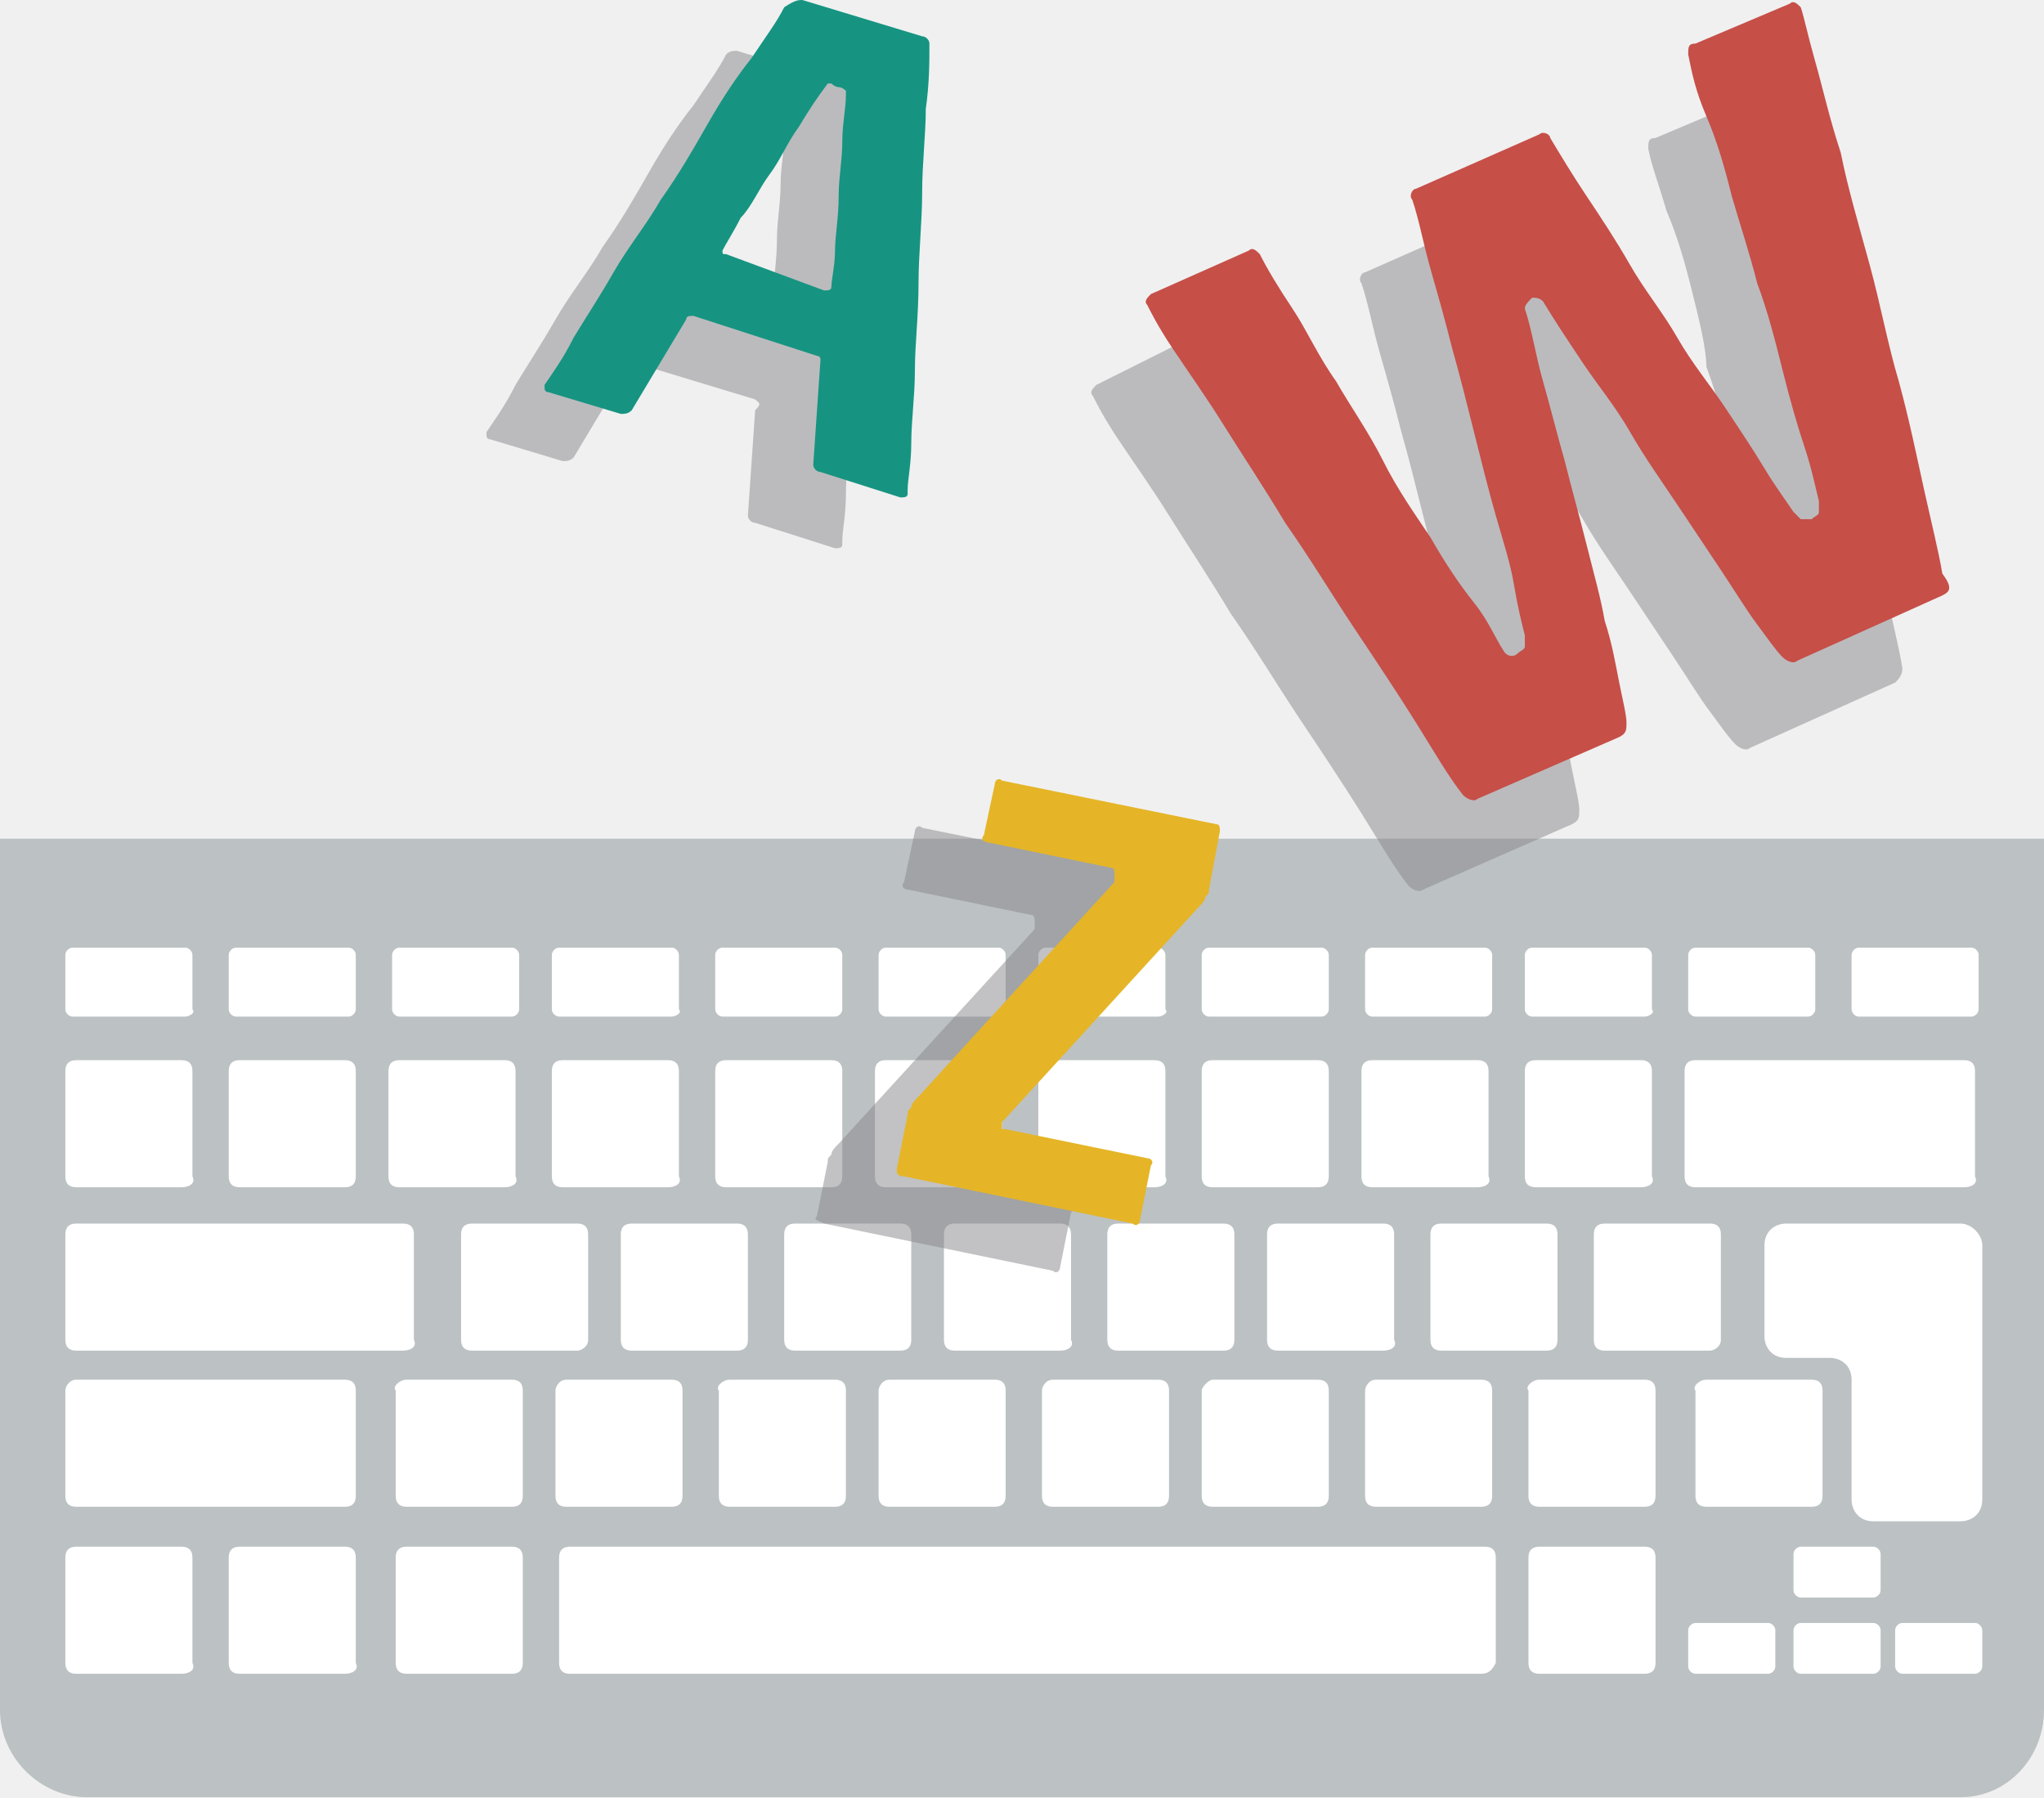
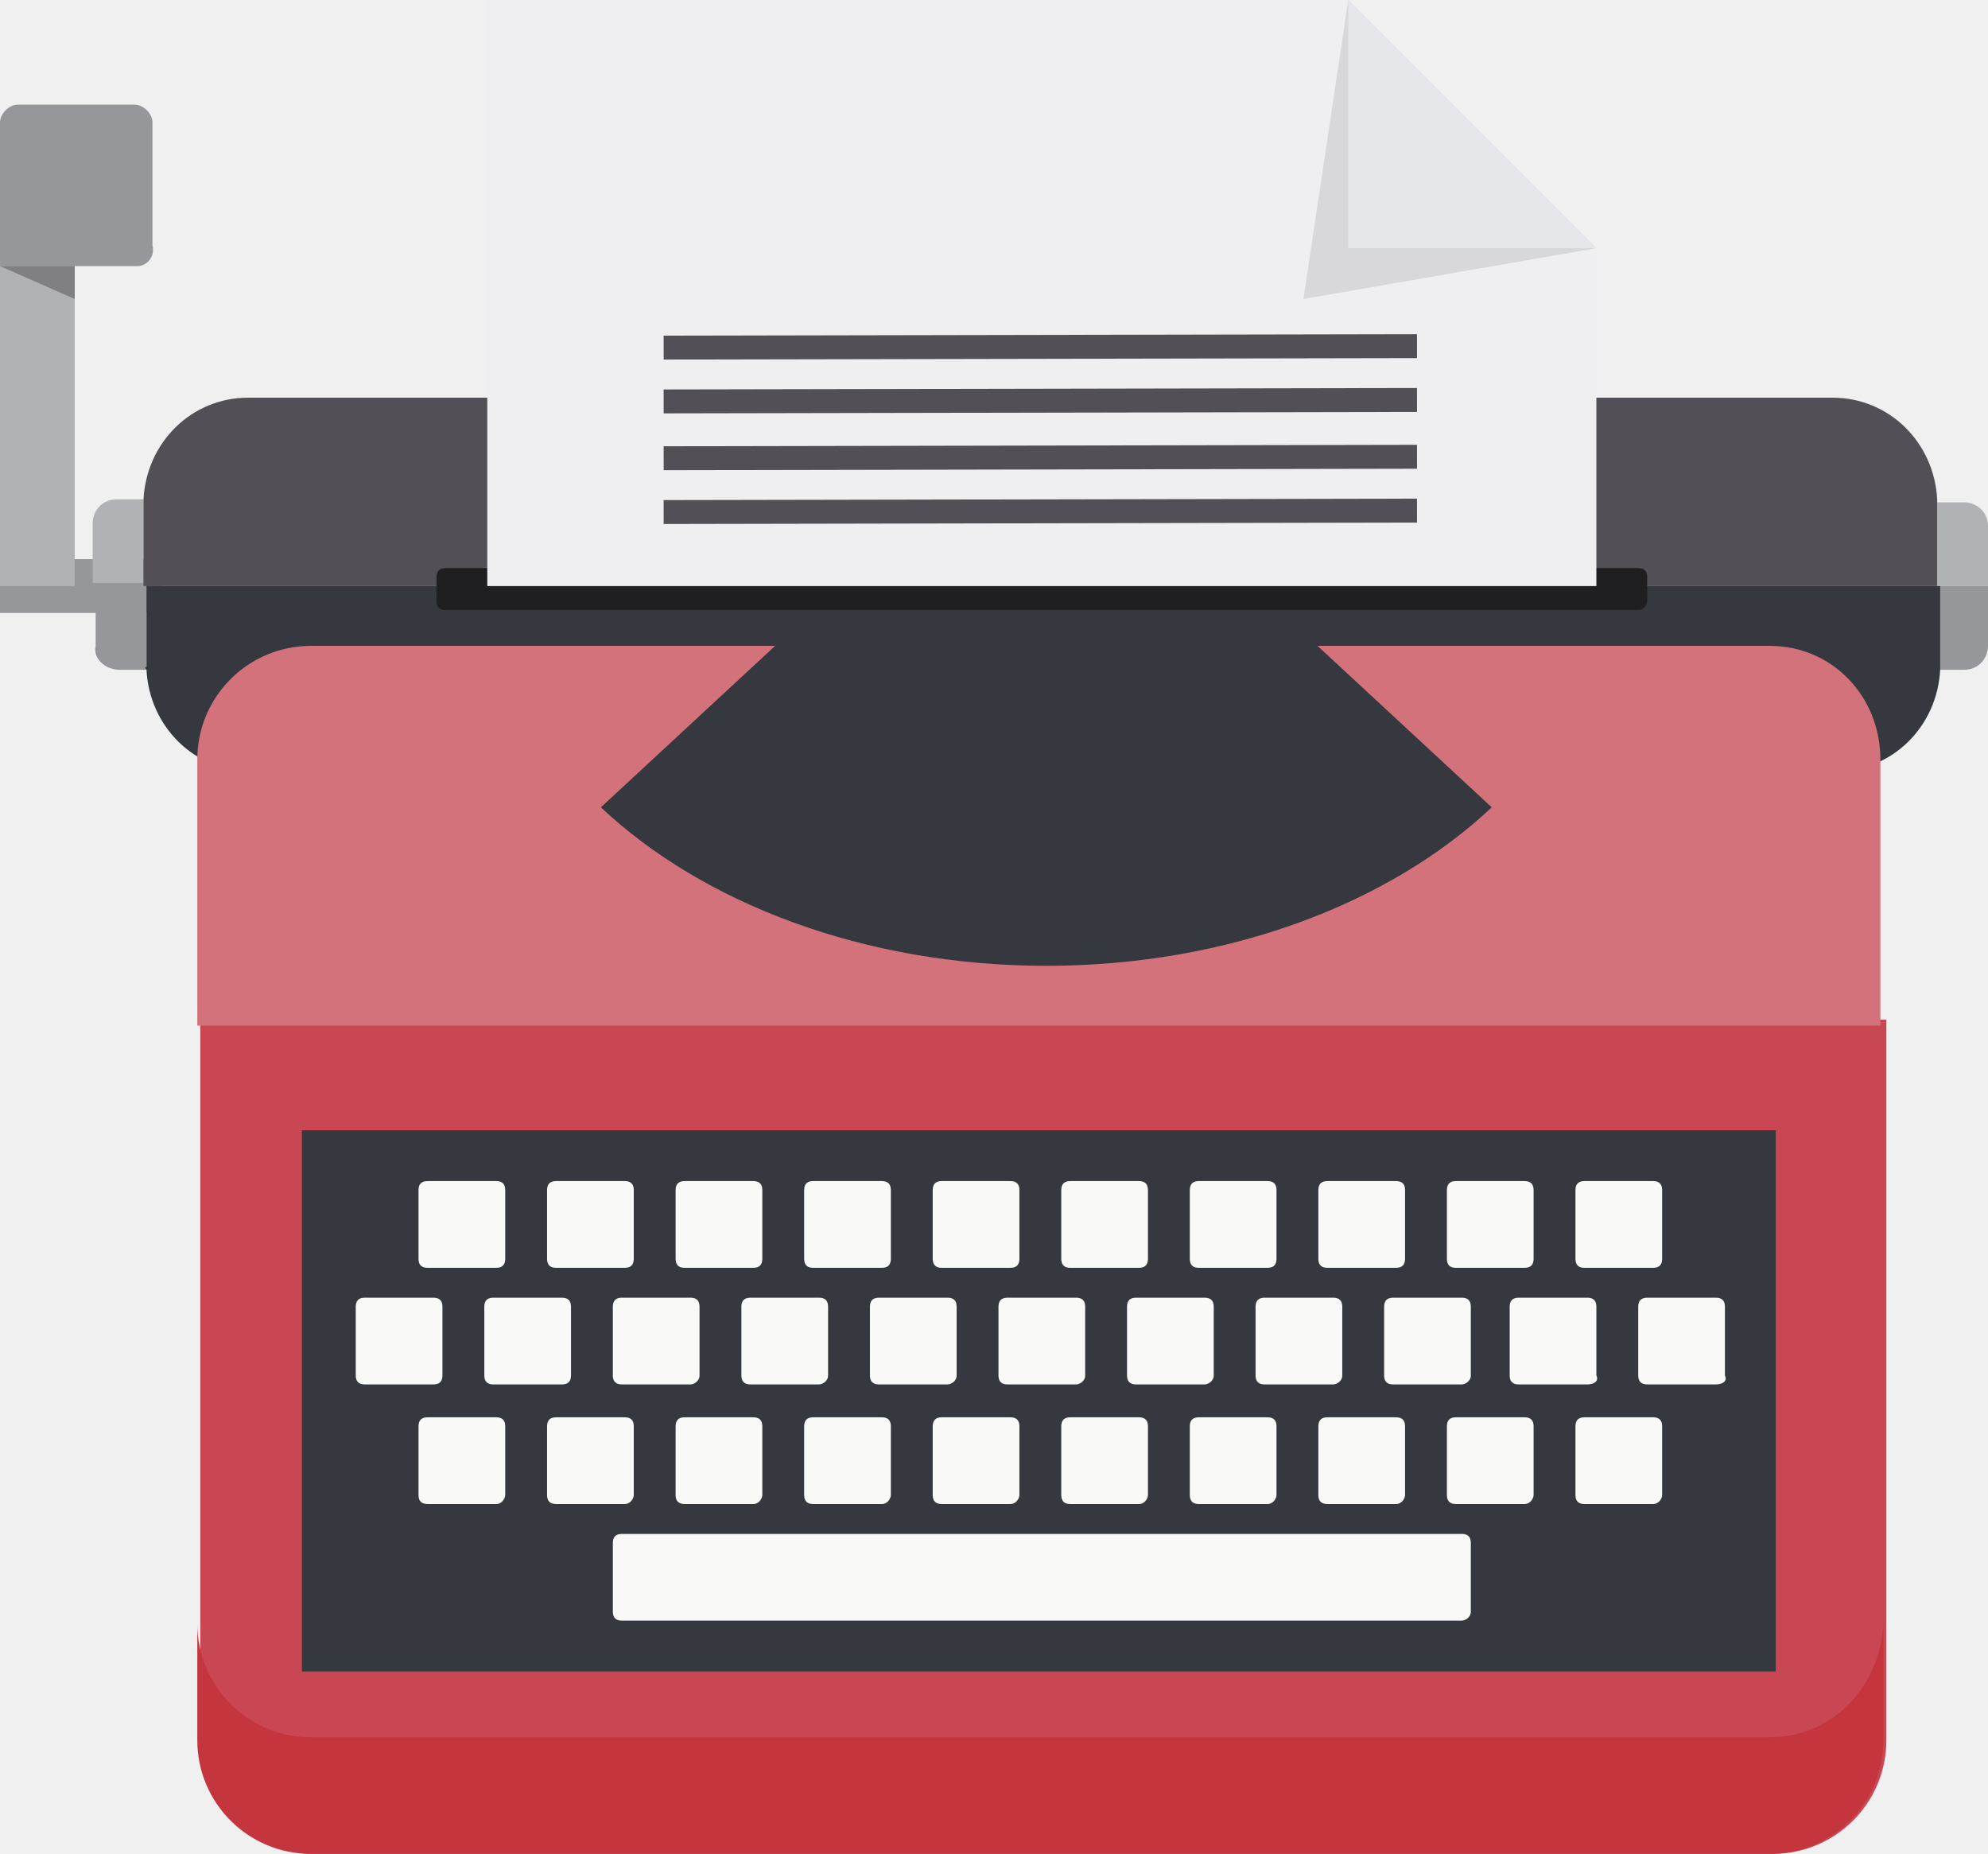
- <svg xmlns="http://www.w3.org/2000/svg" version="1.1" id="Capa_1" x="0px" y="0px" viewBox="0 0 56.3 49.5" style="enable-background:new 0 0 56.3 49.5;" xml:space="preserve">
+ <svg xmlns="http://www.w3.org/2000/svg" version="1.1" id="Capa_1" x="0px" y="0px" viewBox="-261.7 246.7 66.5 62" style="enable-background:new -261.7 246.7 66.5 62;" xml:space="preserve">
  <style type="text/css">
- 	.st0{fill:#BCC1C3;}
- 	.st1{fill:#FFFFFF;}
- 	.st2{opacity:0.5;}
- 	.st3{fill:#868589;}
- 	.st4{fill:#169481;}
- 	.st5{fill:#C64F48;}
- 	.st6{fill:#E5B527;}
+ 	.st0{fill:#96979A;}
+ 	.st1{fill:#B1B2B5;}
+ 	.st2{fill:#808082;}
+ 	.st3{fill:#534F56;}
+ 	.st4{fill:#35383F;}
+ 	.st5{fill:#1F1E21;}
+ 	.st6{fill:#EFEFF2;}
+ 	.st7{fill:#D8D8DA;}
+ 	.st8{fill:#E5E6E9;}
+ 	.st9{fill:#C84753;}
+ 	.st10{fill:#D4727B;}
+ 	.st11{fill:#C5353E;}
+ 	.st12{fill:#F9F9F8;}
</style>
-   <g id="XMLID_106_">
-     <g id="XMLID_30_">
-       <g id="XMLID_436_">
-         <path id="XMLID_435_" class="st0" d="M54,49.5H2.4c-1.3,0-2.4-1.1-2.4-2.4v-24h56.3v24C56.3,48.4,55.3,49.5,54,49.5z" />
-         <path id="XMLID_434_" class="st1" d="M2.1,38h7.4c0.2,0,0.3,0.1,0.3,0.3v2.9c0,0.2-0.1,0.3-0.3,0.3H2.1c-0.2,0-0.3-0.1-0.3-0.3     v-2.9C1.8,38.2,1.9,38,2.1,38z" />
-         <path id="XMLID_433_" class="st1" d="M42.4,38h2.9c0.2,0,0.3,0.1,0.3,0.3v2.9c0,0.2-0.1,0.3-0.3,0.3h-2.9c-0.2,0-0.3-0.1-0.3-0.3     v-2.9C42,38.2,42.2,38,42.4,38z" />
-         <path id="XMLID_432_" class="st1" d="M47,38h2.9c0.2,0,0.3,0.1,0.3,0.3v2.9c0,0.2-0.1,0.3-0.3,0.3H47c-0.2,0-0.3-0.1-0.3-0.3     v-2.9C46.6,38.2,46.8,38,47,38z" />
-         <path id="XMLID_431_" class="st1" d="M37.9,38h2.9c0.2,0,0.3,0.1,0.3,0.3v2.9c0,0.2-0.1,0.3-0.3,0.3h-2.9c-0.2,0-0.3-0.1-0.3-0.3     v-2.9C37.6,38.2,37.7,38,37.9,38z" />
-         <path id="XMLID_430_" class="st1" d="M33.4,38h2.9c0.2,0,0.3,0.1,0.3,0.3v2.9c0,0.2-0.1,0.3-0.3,0.3h-2.9c-0.2,0-0.3-0.1-0.3-0.3     v-2.9C33.1,38.2,33.3,38,33.4,38z" />
-         <path id="XMLID_428_" class="st1" d="M29,38h2.9c0.2,0,0.3,0.1,0.3,0.3v2.9c0,0.2-0.1,0.3-0.3,0.3H29c-0.2,0-0.3-0.1-0.3-0.3     v-2.9C28.7,38.2,28.8,38,29,38z" />
-         <path id="XMLID_427_" class="st1" d="M24.5,38h2.9c0.2,0,0.3,0.1,0.3,0.3v2.9c0,0.2-0.1,0.3-0.3,0.3h-2.9c-0.2,0-0.3-0.1-0.3-0.3     v-2.9C24.2,38.2,24.3,38,24.5,38z" />
-         <path id="XMLID_426_" class="st1" d="M20.1,38H23c0.2,0,0.3,0.1,0.3,0.3v2.9c0,0.2-0.1,0.3-0.3,0.3h-2.9c-0.2,0-0.3-0.1-0.3-0.3     v-2.9C19.7,38.2,19.9,38,20.1,38z" />
-         <path id="XMLID_425_" class="st1" d="M15.6,38h2.9c0.2,0,0.3,0.1,0.3,0.3v2.9c0,0.2-0.1,0.3-0.3,0.3h-2.9c-0.2,0-0.3-0.1-0.3-0.3     v-2.9C15.3,38.2,15.4,38,15.6,38z" />
-         <path id="XMLID_424_" class="st1" d="M11.2,38h2.9c0.2,0,0.3,0.1,0.3,0.3v2.9c0,0.2-0.1,0.3-0.3,0.3h-2.9c-0.2,0-0.3-0.1-0.3-0.3     v-2.9C10.8,38.2,11,38,11.2,38z" />
-         <path id="XMLID_423_" class="st1" d="M5.1,28H2c-0.1,0-0.2-0.1-0.2-0.2v-1.5c0-0.1,0.1-0.2,0.2-0.2h3.1c0.1,0,0.2,0.1,0.2,0.2     v1.5C5.4,27.9,5.2,28,5.1,28z" />
-         <path id="XMLID_422_" class="st1" d="M9.6,28H6.5c-0.1,0-0.2-0.1-0.2-0.2v-1.5c0-0.1,0.1-0.2,0.2-0.2h3.1c0.1,0,0.2,0.1,0.2,0.2     v1.5C9.8,27.9,9.7,28,9.6,28z" />
-         <path id="XMLID_421_" class="st1" d="M14.1,28h-3.1c-0.1,0-0.2-0.1-0.2-0.2v-1.5c0-0.1,0.1-0.2,0.2-0.2h3.1     c0.1,0,0.2,0.1,0.2,0.2v1.5C14.3,27.9,14.2,28,14.1,28z" />
-         <path id="XMLID_420_" class="st1" d="M18.5,28h-3.1c-0.1,0-0.2-0.1-0.2-0.2v-1.5c0-0.1,0.1-0.2,0.2-0.2h3.1     c0.1,0,0.2,0.1,0.2,0.2v1.5C18.8,27.9,18.6,28,18.5,28z" />
-         <path id="XMLID_419_" class="st1" d="M23,28h-3.1c-0.1,0-0.2-0.1-0.2-0.2v-1.5c0-0.1,0.1-0.2,0.2-0.2H23c0.1,0,0.2,0.1,0.2,0.2     v1.5C23.2,27.9,23.1,28,23,28z" />
-         <path id="XMLID_418_" class="st1" d="M27.5,28h-3.1c-0.1,0-0.2-0.1-0.2-0.2v-1.5c0-0.1,0.1-0.2,0.2-0.2h3.1     c0.1,0,0.2,0.1,0.2,0.2v1.5C27.7,27.9,27.6,28,27.5,28z" />
-         <path id="XMLID_417_" class="st1" d="M31.9,28h-3.1c-0.1,0-0.2-0.1-0.2-0.2v-1.5c0-0.1,0.1-0.2,0.2-0.2h3.1     c0.1,0,0.2,0.1,0.2,0.2v1.5C32.2,27.9,32,28,31.9,28z" />
-         <path id="XMLID_416_" class="st1" d="M36.4,28h-3.1c-0.1,0-0.2-0.1-0.2-0.2v-1.5c0-0.1,0.1-0.2,0.2-0.2h3.1     c0.1,0,0.2,0.1,0.2,0.2v1.5C36.6,27.9,36.5,28,36.4,28z" />
-         <path id="XMLID_415_" class="st1" d="M40.9,28h-3.1c-0.1,0-0.2-0.1-0.2-0.2v-1.5c0-0.1,0.1-0.2,0.2-0.2h3.1     c0.1,0,0.2,0.1,0.2,0.2v1.5C41.1,27.9,41,28,40.9,28z" />
-         <path id="XMLID_414_" class="st1" d="M45.3,28h-3.1c-0.1,0-0.2-0.1-0.2-0.2v-1.5c0-0.1,0.1-0.2,0.2-0.2h3.1     c0.1,0,0.2,0.1,0.2,0.2v1.5C45.6,27.9,45.4,28,45.3,28z" />
-         <g id="XMLID_411_">
-           <path id="XMLID_413_" class="st1" d="M49.8,28h-3.1c-0.1,0-0.2-0.1-0.2-0.2v-1.5c0-0.1,0.1-0.2,0.2-0.2h3.1      c0.1,0,0.2,0.1,0.2,0.2v1.5C50,27.9,49.9,28,49.8,28z" />
-           <path id="XMLID_412_" class="st1" d="M54.3,28h-3.1c-0.1,0-0.2-0.1-0.2-0.2v-1.5c0-0.1,0.1-0.2,0.2-0.2h3.1      c0.1,0,0.2,0.1,0.2,0.2v1.5C54.5,27.9,54.4,28,54.3,28z" />
-         </g>
-         <path id="XMLID_410_" class="st1" d="M11.1,37.2h-9c-0.2,0-0.3-0.1-0.3-0.3V34c0-0.2,0.1-0.3,0.3-0.3h9c0.2,0,0.3,0.1,0.3,0.3     v2.9C11.5,37.1,11.3,37.2,11.1,37.2z" />
-         <path id="XMLID_405_" class="st1" d="M15.9,37.2H13c-0.2,0-0.3-0.1-0.3-0.3V34c0-0.2,0.1-0.3,0.3-0.3h2.9c0.2,0,0.3,0.1,0.3,0.3     v2.9C16.2,37.1,16,37.2,15.9,37.2z" />
-         <path id="XMLID_400_" class="st1" d="M20.3,37.2h-2.9c-0.2,0-0.3-0.1-0.3-0.3V34c0-0.2,0.1-0.3,0.3-0.3h2.9     c0.2,0,0.3,0.1,0.3,0.3v2.9C20.6,37.1,20.5,37.2,20.3,37.2z" />
-         <path id="XMLID_399_" class="st1" d="M24.8,37.2h-2.9c-0.2,0-0.3-0.1-0.3-0.3V34c0-0.2,0.1-0.3,0.3-0.3h2.9     c0.2,0,0.3,0.1,0.3,0.3v2.9C25.1,37.1,25,37.2,24.8,37.2z" />
-         <path id="XMLID_398_" class="st1" d="M29.2,37.2h-2.9c-0.2,0-0.3-0.1-0.3-0.3V34c0-0.2,0.1-0.3,0.3-0.3h2.9     c0.2,0,0.3,0.1,0.3,0.3v2.9C29.6,37.1,29.4,37.2,29.2,37.2z" />
-         <path id="XMLID_393_" class="st1" d="M33.7,37.2h-2.9c-0.2,0-0.3-0.1-0.3-0.3V34c0-0.2,0.1-0.3,0.3-0.3h2.9     c0.2,0,0.3,0.1,0.3,0.3v2.9C34,37.1,33.9,37.2,33.7,37.2z" />
-         <path id="XMLID_392_" class="st1" d="M38.1,37.2h-2.9c-0.2,0-0.3-0.1-0.3-0.3V34c0-0.2,0.1-0.3,0.3-0.3h2.9     c0.2,0,0.3,0.1,0.3,0.3v2.9C38.5,37.1,38.3,37.2,38.1,37.2z" />
-         <path id="XMLID_391_" class="st1" d="M42.6,37.2h-2.9c-0.2,0-0.3-0.1-0.3-0.3V34c0-0.2,0.1-0.3,0.3-0.3h2.9     c0.2,0,0.3,0.1,0.3,0.3v2.9C42.9,37.1,42.8,37.2,42.6,37.2z" />
-         <path id="XMLID_380_" class="st1" d="M47.1,37.2h-2.9c-0.2,0-0.3-0.1-0.3-0.3V34c0-0.2,0.1-0.3,0.3-0.3h2.9     c0.2,0,0.3,0.1,0.3,0.3v2.9C47.4,37.1,47.2,37.2,47.1,37.2z" />
-         <path id="XMLID_355_" class="st1" d="M54,33.7h-2.5h-2.3c-0.3,0-0.6,0.2-0.6,0.6v2.5c0,0.3,0.2,0.6,0.6,0.6h1v0h0.2     c0.3,0,0.6,0.2,0.6,0.6v0.4h0v2.9c0,0.3,0.2,0.6,0.6,0.6H54c0.3,0,0.6-0.2,0.6-0.6v-4.5v-2.5C54.6,34,54.3,33.7,54,33.7z" />
-         <path id="XMLID_263_" class="st1" d="M14.1,46.1h-2.9c-0.2,0-0.3-0.1-0.3-0.3v-2.9c0-0.2,0.1-0.3,0.3-0.3h2.9     c0.2,0,0.3,0.1,0.3,0.3v2.9C14.4,46,14.3,46.1,14.1,46.1z" />
-         <path id="XMLID_224_" class="st1" d="M9.5,46.1H6.6c-0.2,0-0.3-0.1-0.3-0.3v-2.9c0-0.2,0.1-0.3,0.3-0.3h2.9     c0.2,0,0.3,0.1,0.3,0.3v2.9C9.9,46,9.7,46.1,9.5,46.1z" />
-         <path id="XMLID_223_" class="st1" d="M5,46.1H2.1c-0.2,0-0.3-0.1-0.3-0.3v-2.9c0-0.2,0.1-0.3,0.3-0.3H5c0.2,0,0.3,0.1,0.3,0.3     v2.9C5.4,46,5.2,46.1,5,46.1z" />
-         <path id="XMLID_222_" class="st1" d="M40.8,46.1H15.7c-0.2,0-0.3-0.1-0.3-0.3v-2.9c0-0.2,0.1-0.3,0.3-0.3h25.2     c0.2,0,0.3,0.1,0.3,0.3v2.9C41.1,46,41,46.1,40.8,46.1z" />
-         <path id="XMLID_221_" class="st1" d="M45.3,46.1h-2.9c-0.2,0-0.3-0.1-0.3-0.3v-2.9c0-0.2,0.1-0.3,0.3-0.3h2.9     c0.2,0,0.3,0.1,0.3,0.3v2.9C45.6,46,45.5,46.1,45.3,46.1z" />
-         <g id="XMLID_211_">
-           <path id="XMLID_220_" class="st1" d="M51.6,46.1h-2c-0.1,0-0.2-0.1-0.2-0.2v-1c0-0.1,0.1-0.2,0.2-0.2h2c0.1,0,0.2,0.1,0.2,0.2v1      C51.8,46,51.7,46.1,51.6,46.1z" />
-           <path id="XMLID_219_" class="st1" d="M48.7,46.1h-2c-0.1,0-0.2-0.1-0.2-0.2v-1c0-0.1,0.1-0.2,0.2-0.2h2c0.1,0,0.2,0.1,0.2,0.2v1      C48.9,46,48.8,46.1,48.7,46.1z" />
-           <path id="XMLID_214_" class="st1" d="M54.4,46.1h-2c-0.1,0-0.2-0.1-0.2-0.2v-1c0-0.1,0.1-0.2,0.2-0.2h2c0.1,0,0.2,0.1,0.2,0.2v1      C54.6,46,54.5,46.1,54.4,46.1z" />
-           <path id="XMLID_212_" class="st1" d="M51.6,44h-2c-0.1,0-0.2-0.1-0.2-0.2v-1c0-0.1,0.1-0.2,0.2-0.2h2c0.1,0,0.2,0.1,0.2,0.2v1      C51.8,43.9,51.7,44,51.6,44z" />
-         </g>
-         <path id="XMLID_209_" class="st1" d="M54.1,32.7h-7.4c-0.2,0-0.3-0.1-0.3-0.3v-2.9c0-0.2,0.1-0.3,0.3-0.3h7.4     c0.2,0,0.3,0.1,0.3,0.3v2.9C54.5,32.6,54.3,32.7,54.1,32.7z" />
-         <path id="XMLID_208_" class="st1" d="M13.9,32.7H11c-0.2,0-0.3-0.1-0.3-0.3v-2.9c0-0.2,0.1-0.3,0.3-0.3h2.9     c0.2,0,0.3,0.1,0.3,0.3v2.9C14.3,32.6,14.1,32.7,13.9,32.7z" />
-         <path id="XMLID_207_" class="st1" d="M9.5,32.7H6.6c-0.2,0-0.3-0.1-0.3-0.3v-2.9c0-0.2,0.1-0.3,0.3-0.3h2.9     c0.2,0,0.3,0.1,0.3,0.3v2.9C9.8,32.6,9.7,32.7,9.5,32.7z" />
-         <path id="XMLID_206_" class="st1" d="M5,32.7H2.1c-0.2,0-0.3-0.1-0.3-0.3v-2.9c0-0.2,0.1-0.3,0.3-0.3H5c0.2,0,0.3,0.1,0.3,0.3     v2.9C5.4,32.6,5.2,32.7,5,32.7z" />
-         <path id="XMLID_205_" class="st1" d="M18.4,32.7h-2.9c-0.2,0-0.3-0.1-0.3-0.3v-2.9c0-0.2,0.1-0.3,0.3-0.3h2.9     c0.2,0,0.3,0.1,0.3,0.3v2.9C18.8,32.6,18.6,32.7,18.4,32.7z" />
-         <path id="XMLID_204_" class="st1" d="M22.9,32.7H20c-0.2,0-0.3-0.1-0.3-0.3v-2.9c0-0.2,0.1-0.3,0.3-0.3h2.9     c0.2,0,0.3,0.1,0.3,0.3v2.9C23.2,32.6,23.1,32.7,22.9,32.7z" />
-         <path id="XMLID_203_" class="st1" d="M27.3,32.7h-2.9c-0.2,0-0.3-0.1-0.3-0.3v-2.9c0-0.2,0.1-0.3,0.3-0.3h2.9     c0.2,0,0.3,0.1,0.3,0.3v2.9C27.7,32.6,27.5,32.7,27.3,32.7z" />
-         <path id="XMLID_199_" class="st1" d="M31.8,32.7h-2.9c-0.2,0-0.3-0.1-0.3-0.3v-2.9c0-0.2,0.1-0.3,0.3-0.3h2.9     c0.2,0,0.3,0.1,0.3,0.3v2.9C32.2,32.6,32,32.7,31.8,32.7z" />
-         <path id="XMLID_194_" class="st1" d="M36.3,32.7h-2.9c-0.2,0-0.3-0.1-0.3-0.3v-2.9c0-0.2,0.1-0.3,0.3-0.3h2.9     c0.2,0,0.3,0.1,0.3,0.3v2.9C36.6,32.6,36.5,32.7,36.3,32.7z" />
-         <path id="XMLID_31_" class="st1" d="M40.7,32.7h-2.9c-0.2,0-0.3-0.1-0.3-0.3v-2.9c0-0.2,0.1-0.3,0.3-0.3h2.9     c0.2,0,0.3,0.1,0.3,0.3v2.9C41.1,32.6,40.9,32.7,40.7,32.7z" />
-         <path id="XMLID_91_" class="st1" d="M45.2,32.7h-2.9c-0.2,0-0.3-0.1-0.3-0.3v-2.9c0-0.2,0.1-0.3,0.3-0.3h2.9     c0.2,0,0.3,0.1,0.3,0.3v2.9C45.6,32.6,45.4,32.7,45.2,32.7z" />
+   <g id="XMLID_1907_">
+     <g id="XMLID_1913_">
+       <rect id="XMLID_1886_" x="-261.7" y="265.4" class="st0" width="5.4" height="1.8" />
+       <g id="XMLID_1890_">
+         <path id="XMLID_1893_" class="st1" d="M-259.2,266.3v-15.9h-1.5c-0.5,0-1,0.6-1,1.4v14.5H-259.2z" />
+         <path id="XMLID_1894_" class="st0" d="M-257.1,255.6h-4.6v-4.8c0-0.3,0.3-0.6,0.6-0.6h3.9c0.3,0,0.6,0.3,0.6,0.6v4.1     C-256.5,255.3-256.8,255.6-257.1,255.6z" />
+         <polygon id="XMLID_1892_" class="st2" points="-261.7,255.6 -259.2,255.6 -259.2,256.7    " />
      </g>
-       <g id="XMLID_469_">
-         <g id="XMLID_479_" class="st2">
-           <g id="XMLID_94_">
-             <path id="XMLID_95_" class="st3" d="M20.8,11L17.5,10c-0.1,0-0.2,0-0.2,0.1l-1.5,2.5c-0.1,0.1-0.2,0.1-0.3,0.1l-2-0.6       c-0.1,0-0.1-0.1-0.1-0.1c0,0,0-0.1,0-0.1c0.2-0.3,0.5-0.7,0.8-1.3c0.3-0.5,0.7-1.1,1.1-1.8c0.4-0.7,0.9-1.3,1.3-2       c0.5-0.7,0.9-1.4,1.3-2.1c0.4-0.7,0.8-1.3,1.2-1.8c0.4-0.6,0.7-1,0.9-1.4c0.1-0.1,0.2-0.1,0.3-0.1l3.3,1c0.1,0,0.2,0.1,0.2,0.2       c0,0.5,0,1.1-0.1,1.8c0,0.7-0.1,1.5-0.1,2.3c0,0.8-0.1,1.7-0.1,2.5c0,0.9-0.1,1.7-0.1,2.4s-0.1,1.4-0.1,2c0,0.6-0.1,1-0.1,1.3       l0,0.1c0,0.1-0.1,0.1-0.2,0.1l-2.2-0.7c-0.1,0-0.2-0.1-0.2-0.2l0.2-2.9C21,11.1,20.9,11.1,20.8,11z M21.2,9.1       c0-0.2,0.1-0.6,0.1-1c0-0.4,0.1-0.9,0.1-1.5c0-0.5,0.1-1,0.1-1.5c0-0.5,0.1-0.9,0.1-1.3c0,0,0-0.1,0-0.1c0,0-0.1-0.1-0.2-0.1       c-0.1,0-0.2-0.1-0.2-0.1c0,0-0.1,0-0.1,0c-0.2,0.3-0.4,0.7-0.7,1.1c-0.3,0.4-0.5,0.9-0.8,1.3c-0.3,0.4-0.5,0.9-0.8,1.2       c-0.2,0.4-0.4,0.7-0.5,0.9c0,0.1,0,0.1,0.1,0.1l2.7,0.9C21.2,9.2,21.2,9.2,21.2,9.1z" />
+     </g>
+     <g id="XMLID_1912_">
+       <g id="XMLID_1876_">
+         <path id="XMLID_1877_" class="st1" d="M-196.9,266.3h1.7v-2c0-0.5-0.4-0.8-0.8-0.8h-0.9c0,0,0,0.1,0,0.1V266.3z" />
+         <path id="XMLID_1879_" class="st1" d="M-256.9,263.5c0,0,0-0.1,0-0.1h-0.9c-0.5,0-0.8,0.4-0.8,0.8v2h1.7V263.5z" />
+         <path id="XMLID_1874_" class="st3" d="M-255.5,266.3h57.2h1.4v-2.8c0,0,0-0.1,0-0.1c-0.1-1.9-1.6-3.4-3.5-3.4h-53     c-1.9,0-3.4,1.5-3.5,3.4c0,0,0,0.1,0,0.1v2.8H-255.5z" />
+         <path id="XMLID_1884_" class="st0" d="M-196.9,269c0,0,0,0.1,0,0.1h0.9c0.5,0,0.8-0.4,0.8-0.8v-2h-1.7V269z" />
+         <path id="XMLID_1885_" class="st0" d="M-257.7,269.1h0.9c0,0,0-0.1,0-0.1v-2.7h-1.7v2C-258.6,268.7-258.2,269.1-257.7,269.1z" />
+         <path id="XMLID_1873_" class="st4" d="M-256.8,269.1c0.1,1.9,1.6,3.4,3.5,3.4h53c1.9,0,3.4-1.5,3.5-3.4c0,0,0-0.1,0-0.1v-2.7     h-1.4h-57.2h-1.4v2.7C-256.9,269-256.8,269.1-256.8,269.1z" />
+       </g>
+       <g id="XMLID_1909_">
+         <g id="XMLID_1880_">
+           <path id="XMLID_1875_" class="st5" d="M-206.9,267.1h-39.9c-0.2,0-0.3-0.1-0.3-0.3v-0.8c0-0.2,0.1-0.3,0.3-0.3h39.9      c0.2,0,0.3,0.1,0.3,0.3v0.8C-206.6,266.9-206.7,267.1-206.9,267.1z" />
+           <g id="XMLID_1896_">
+             <polygon id="XMLID_1899_" class="st6" points="-245.4,246.7 -245.4,266.3 -208.3,266.3 -208.3,255 -216.6,246.7      " />
+             <polygon id="XMLID_1898_" class="st7" points="-216.6,246.7 -218.1,256.7 -208.3,255      " />
+             <polygon id="XMLID_1897_" class="st8" points="-216.6,246.7 -208.3,255 -216.6,255      " />
          </g>
        </g>
-         <g id="XMLID_470_">
-           <g id="XMLID_87_">
-             <path id="XMLID_88_" class="st4" d="M22.5,9.8l-3.4-1.1c-0.1,0-0.2,0-0.2,0.1l-1.5,2.5c-0.1,0.1-0.2,0.1-0.3,0.1l-2-0.6       c-0.1,0-0.1-0.1-0.1-0.1c0,0,0-0.1,0-0.1c0.2-0.3,0.5-0.7,0.8-1.3c0.3-0.5,0.7-1.1,1.1-1.8c0.4-0.7,0.9-1.3,1.3-2       c0.5-0.7,0.9-1.4,1.3-2.1c0.4-0.7,0.8-1.3,1.2-1.8c0.4-0.6,0.7-1,0.9-1.4C21.9,0,22,0,22.1,0l3.3,1c0.1,0,0.2,0.1,0.2,0.2       c0,0.5,0,1.1-0.1,1.8c0,0.7-0.1,1.5-0.1,2.3c0,0.8-0.1,1.7-0.1,2.5c0,0.9-0.1,1.7-0.1,2.4s-0.1,1.4-0.1,2c0,0.6-0.1,1-0.1,1.3       l0,0.1c0,0.1-0.1,0.1-0.2,0.1l-2.2-0.7c-0.1,0-0.2-0.1-0.2-0.2l0.2-2.9C22.6,9.9,22.6,9.8,22.5,9.8z M22.9,7.9       c0-0.2,0.1-0.6,0.1-1c0-0.4,0.1-0.9,0.1-1.5c0-0.5,0.1-1,0.1-1.5c0-0.5,0.1-0.9,0.1-1.3c0,0,0-0.1,0-0.1c0,0-0.1-0.1-0.2-0.1       c-0.1,0-0.2-0.1-0.2-0.1c0,0-0.1,0-0.1,0C22.5,2.7,22.3,3,22,3.5c-0.3,0.4-0.5,0.9-0.8,1.3c-0.3,0.4-0.5,0.9-0.8,1.2       c-0.2,0.4-0.4,0.7-0.5,0.9c0,0.1,0,0.1,0.1,0.1L22.7,8C22.8,8,22.9,8,22.9,7.9z" />
-           </g>
+         <g id="XMLID_1954_">
+           <rect id="XMLID_1967_" x="-239.5" y="263.4" transform="matrix(1 -1.925830e-03 1.925830e-03 1 -0.5084 -0.4364)" class="st3" width="25.2" height="0.8" />
+           <rect id="XMLID_1964_" x="-239.5" y="257.9" transform="matrix(1 -1.925830e-03 1.925830e-03 1 -0.4979 -0.4365)" class="st3" width="25.2" height="0.8" />
+           <rect id="XMLID_1963_" x="-239.5" y="259.7" transform="matrix(1 -1.925830e-03 1.925830e-03 1 -0.5014 -0.4365)" class="st3" width="25.2" height="0.8" />
+           <rect id="XMLID_1962_" x="-239.5" y="261.6" transform="matrix(1 -1.925830e-03 1.925830e-03 1 -0.5049 -0.4365)" class="st3" width="25.2" height="0.8" />
        </g>
      </g>
-       <g id="XMLID_459_">
-         <g id="XMLID_462_" class="st2">
-           <g id="XMLID_75_">
-             <path id="XMLID_76_" class="st3" d="M52.2,18.8l-4,1.8c-0.1,0.1-0.3,0-0.4-0.1c-0.2-0.2-0.4-0.5-0.7-0.9       c-0.3-0.4-0.6-0.9-1-1.5c-0.4-0.6-0.8-1.2-1.2-1.8c-0.4-0.6-0.9-1.3-1.3-2c-0.4-0.7-0.9-1.3-1.3-1.9c-0.4-0.6-0.8-1.2-1.1-1.7       c-0.1-0.1-0.2-0.1-0.3-0.1c-0.1,0.1-0.2,0.2-0.2,0.3c0.2,0.6,0.3,1.3,0.5,2c0.2,0.7,0.4,1.5,0.6,2.2c0.2,0.8,0.4,1.5,0.6,2.3       c0.2,0.8,0.4,1.5,0.5,2.1c0.2,0.6,0.3,1.2,0.4,1.7s0.2,0.9,0.2,1.1c0,0.2,0,0.3-0.2,0.4l-4.1,1.8c-0.1,0.1-0.3,0-0.4-0.1       c-0.4-0.5-0.8-1.2-1.3-2c-0.5-0.8-1.1-1.7-1.7-2.6s-1.2-1.9-1.9-2.9c-0.6-1-1.2-1.9-1.7-2.7c-0.5-0.8-1-1.5-1.4-2.1       c-0.4-0.6-0.6-1-0.7-1.2c-0.1-0.1,0-0.2,0.1-0.3L33,9.2c0.1-0.1,0.2,0,0.3,0.1c0.2,0.4,0.5,0.9,0.9,1.5s0.7,1.3,1.2,2       c0.4,0.7,0.9,1.4,1.3,2.2c0.5,0.7,0.9,1.5,1.3,2.1c0.4,0.7,0.8,1.3,1.2,1.8c0.4,0.6,0.6,1,0.8,1.3c0.1,0.2,0.3,0.2,0.4,0.1       c0.1-0.1,0.2-0.1,0.2-0.2c0-0.1,0-0.1,0-0.3c-0.1-0.4-0.2-0.8-0.3-1.4s-0.3-1.2-0.5-1.9c-0.2-0.7-0.4-1.5-0.6-2.3       c-0.2-0.8-0.4-1.6-0.6-2.3c-0.2-0.8-0.4-1.5-0.6-2.2c-0.2-0.7-0.3-1.3-0.5-1.9c-0.1-0.1,0-0.3,0.1-0.3l3.4-1.5       c0.1-0.1,0.3,0,0.3,0.1c0.3,0.5,0.6,1,1,1.6c0.4,0.6,0.8,1.2,1.2,1.9c0.4,0.7,0.9,1.3,1.3,2c0.4,0.7,0.9,1.3,1.3,1.9       c0.4,0.6,0.8,1.2,1.1,1.7c0.3,0.5,0.6,0.9,0.8,1.2c0.1,0.1,0.1,0.1,0.2,0.2c0,0,0.1,0,0.3,0c0.1-0.1,0.2-0.1,0.2-0.2       c0-0.1,0-0.1,0-0.3c-0.1-0.4-0.2-0.9-0.4-1.5c-0.2-0.6-0.4-1.3-0.6-2.1c-0.2-0.8-0.4-1.6-0.7-2.4C47,9.6,46.8,8.8,46.6,8       c-0.2-0.8-0.4-1.5-0.7-2.2c-0.2-0.7-0.4-1.2-0.5-1.7c0-0.2,0-0.3,0.2-0.3l2.6-1.1c0.1-0.1,0.2,0,0.3,0.1       c0.1,0.3,0.2,0.8,0.4,1.5c0.2,0.7,0.4,1.6,0.7,2.5c0.2,1,0.5,2,0.8,3.1c0.3,1.1,0.5,2.2,0.8,3.2c0.3,1.1,0.5,2.1,0.7,3       c0.2,0.9,0.4,1.7,0.5,2.3C52.4,18.6,52.3,18.7,52.2,18.8z" />
+     </g>
+     <g id="XMLID_1865_">
+       <g id="XMLID_1863_">
+         <path id="XMLID_1864_" class="st9" d="M-255,304.9c0,2.1,1.7,3.8,3.8,3.8h48.8c2.1,0,3.8-1.7,3.8-3.8v-24.1H-255V304.9z" />
+         <path id="XMLID_1866_" class="st10" d="M-202.5,268.3h-48.8c-2.1,0-3.8,1.7-3.8,3.8v8.9h56.3v-8.9     C-198.8,270-200.4,268.3-202.5,268.3z" />
+       </g>
+       <path id="XMLID_1872_" class="st11" d="M-202.5,304.8h-48.8c-2.1,0-3.8-1.7-3.8-3.8v3.9c0,2.1,1.7,3.8,3.8,3.8h48.8    c2.1,0,3.8-1.7,3.8-3.8V301C-198.8,303.1-200.4,304.8-202.5,304.8z" />
+       <g id="XMLID_1862_">
+         <rect id="XMLID_1314_" x="-251.6" y="284.5" class="st4" width="49.3" height="18.1" />
+         <g id="XMLID_1813_">
+           <g id="XMLID_1316_">
+             <path id="XMLID_1315_" class="st12" d="M-245.1,289.1h-2.3c-0.2,0-0.3-0.1-0.3-0.3v-2.3c0-0.2,0.1-0.3,0.3-0.3h2.3       c0.2,0,0.3,0.1,0.3,0.3v2.3C-244.8,289-244.9,289.1-245.1,289.1z" />
+             <path id="XMLID_1317_" class="st12" d="M-240.8,289.1h-2.3c-0.2,0-0.3-0.1-0.3-0.3v-2.3c0-0.2,0.1-0.3,0.3-0.3h2.3       c0.2,0,0.3,0.1,0.3,0.3v2.3C-240.5,289-240.6,289.1-240.8,289.1z" />
+             <path id="XMLID_1524_" class="st12" d="M-236.5,289.1h-2.3c-0.2,0-0.3-0.1-0.3-0.3v-2.3c0-0.2,0.1-0.3,0.3-0.3h2.3       c0.2,0,0.3,0.1,0.3,0.3v2.3C-236.2,289-236.3,289.1-236.5,289.1z" />
+             <path id="XMLID_1559_" class="st12" d="M-232.2,289.1h-2.3c-0.2,0-0.3-0.1-0.3-0.3v-2.3c0-0.2,0.1-0.3,0.3-0.3h2.3       c0.2,0,0.3,0.1,0.3,0.3v2.3C-231.9,289-232,289.1-232.2,289.1z" />
+             <path id="XMLID_1561_" class="st12" d="M-227.9,289.1h-2.3c-0.2,0-0.3-0.1-0.3-0.3v-2.3c0-0.2,0.1-0.3,0.3-0.3h2.3       c0.2,0,0.3,0.1,0.3,0.3v2.3C-227.6,289-227.7,289.1-227.9,289.1z" />
+             <path id="XMLID_1562_" class="st12" d="M-223.6,289.1h-2.3c-0.2,0-0.3-0.1-0.3-0.3v-2.3c0-0.2,0.1-0.3,0.3-0.3h2.3       c0.2,0,0.3,0.1,0.3,0.3v2.3C-223.3,289-223.4,289.1-223.6,289.1z" />
+             <path id="XMLID_1571_" class="st12" d="M-219.3,289.1h-2.3c-0.2,0-0.3-0.1-0.3-0.3v-2.3c0-0.2,0.1-0.3,0.3-0.3h2.3       c0.2,0,0.3,0.1,0.3,0.3v2.3C-219,289-219.1,289.1-219.3,289.1z" />
+             <path id="XMLID_1715_" class="st12" d="M-215,289.1h-2.3c-0.2,0-0.3-0.1-0.3-0.3v-2.3c0-0.2,0.1-0.3,0.3-0.3h2.3       c0.2,0,0.3,0.1,0.3,0.3v2.3C-214.7,289-214.8,289.1-215,289.1z" />
+             <path id="XMLID_1811_" class="st12" d="M-210.7,289.1h-2.3c-0.2,0-0.3-0.1-0.3-0.3v-2.3c0-0.2,0.1-0.3,0.3-0.3h2.3       c0.2,0,0.3,0.1,0.3,0.3v2.3C-210.4,289-210.5,289.1-210.7,289.1z" />
+             <path id="XMLID_1812_" class="st12" d="M-206.4,289.1h-2.3c-0.2,0-0.3-0.1-0.3-0.3v-2.3c0-0.2,0.1-0.3,0.3-0.3h2.3       c0.2,0,0.3,0.1,0.3,0.3v2.3C-206.1,289-206.2,289.1-206.4,289.1z" />
          </g>
-         </g>
-         <path id="XMLID_460_" class="st5" d="M53.5,16.4l-4,1.8c-0.1,0.1-0.3,0-0.4-0.1c-0.2-0.2-0.4-0.5-0.7-0.9c-0.3-0.4-0.6-0.9-1-1.5     c-0.4-0.6-0.8-1.2-1.2-1.8c-0.4-0.6-0.9-1.3-1.3-2c-0.4-0.7-0.9-1.3-1.3-1.9c-0.4-0.6-0.8-1.2-1.1-1.7c-0.1-0.1-0.2-0.1-0.3-0.1     c-0.1,0.1-0.2,0.2-0.2,0.3c0.2,0.6,0.3,1.3,0.5,2c0.2,0.7,0.4,1.5,0.6,2.2c0.2,0.8,0.4,1.5,0.6,2.3c0.2,0.8,0.4,1.5,0.5,2.1     c0.2,0.6,0.3,1.2,0.4,1.7c0.1,0.5,0.2,0.9,0.2,1.1c0,0.2,0,0.3-0.2,0.4L40.7,22c-0.1,0.1-0.3,0-0.4-0.1c-0.4-0.5-0.8-1.2-1.3-2     s-1.1-1.7-1.7-2.6c-0.6-0.9-1.2-1.9-1.9-2.9c-0.6-1-1.2-1.9-1.7-2.7c-0.5-0.8-1-1.5-1.4-2.1c-0.4-0.6-0.6-1-0.7-1.2     c-0.1-0.1,0-0.2,0.1-0.3l2.7-1.2c0.1-0.1,0.2,0,0.3,0.1c0.2,0.4,0.5,0.9,0.9,1.5s0.7,1.3,1.2,2c0.4,0.7,0.9,1.4,1.3,2.2     s0.9,1.5,1.3,2.1c0.4,0.7,0.8,1.3,1.2,1.8s0.6,1,0.8,1.3c0.1,0.2,0.3,0.2,0.4,0.1c0.1-0.1,0.2-0.1,0.2-0.2c0-0.1,0-0.1,0-0.3     c-0.1-0.4-0.2-0.8-0.3-1.4c-0.1-0.6-0.3-1.2-0.5-1.9c-0.2-0.7-0.4-1.5-0.6-2.3c-0.2-0.8-0.4-1.6-0.6-2.3     c-0.2-0.8-0.4-1.5-0.6-2.2c-0.2-0.7-0.3-1.3-0.5-1.9c-0.1-0.1,0-0.3,0.1-0.3l3.4-1.5c0.1-0.1,0.3,0,0.3,0.1c0.3,0.5,0.6,1,1,1.6     c0.4,0.6,0.8,1.2,1.2,1.9c0.4,0.7,0.9,1.3,1.3,2c0.4,0.7,0.9,1.3,1.3,1.9c0.4,0.6,0.8,1.2,1.1,1.7c0.3,0.5,0.6,0.9,0.8,1.2     c0.1,0.1,0.1,0.1,0.2,0.2c0,0,0.1,0,0.3,0c0.1-0.1,0.2-0.1,0.2-0.2c0-0.1,0-0.1,0-0.3c-0.1-0.4-0.2-0.9-0.4-1.5     c-0.2-0.6-0.4-1.3-0.6-2.1c-0.2-0.8-0.4-1.6-0.7-2.4c-0.2-0.8-0.5-1.7-0.7-2.4c-0.2-0.8-0.4-1.5-0.7-2.2s-0.4-1.2-0.5-1.7     c0-0.2,0-0.3,0.2-0.3l2.6-1.1c0.1-0.1,0.2,0,0.3,0.1c0.1,0.3,0.2,0.8,0.4,1.5c0.2,0.7,0.4,1.6,0.7,2.5c0.2,1,0.5,2,0.8,3.1     c0.3,1.1,0.5,2.2,0.8,3.2c0.3,1.1,0.5,2.1,0.7,3c0.2,0.9,0.4,1.7,0.5,2.3C53.8,16.2,53.7,16.3,53.5,16.4z" />
-       </g>
-       <g id="XMLID_444_">
-         <g id="XMLID_452_" class="st2">
-           <g id="XMLID_71_">
-             <path id="XMLID_72_" class="st3" d="M22.5,33.5l0.3-1.5c0-0.1,0-0.1,0.1-0.2c0-0.1,0.1-0.2,0.2-0.3l5.3-5.8       c0.1-0.1,0.1-0.1,0.1-0.2c0,0,0-0.1,0-0.1c0-0.1,0-0.2-0.1-0.2L25,24.5c-0.1,0-0.2-0.1-0.1-0.2l0.3-1.4c0-0.1,0.1-0.2,0.2-0.1       l5.9,1.2c0.1,0,0.1,0.1,0.1,0.2l-0.3,1.6c0,0.1,0,0.1-0.1,0.2c0,0.1-0.1,0.2-0.2,0.3l-5.3,5.8c0,0-0.1,0.1-0.1,0.1       c0,0,0,0.1,0,0.1c0,0.1,0,0.1,0,0.1c0,0,0,0,0.1,0l3.9,0.8c0.1,0,0.2,0.1,0.1,0.2l-0.3,1.5c0,0.1-0.1,0.2-0.2,0.1l-6.3-1.3       C22.5,33.6,22.4,33.6,22.5,33.5z" />
+           <g id="XMLID_1814_">
+             <path id="XMLID_1860_" class="st12" d="M-245.1,297h-2.3c-0.2,0-0.3-0.1-0.3-0.3v-2.3c0-0.2,0.1-0.3,0.3-0.3h2.3       c0.2,0,0.3,0.1,0.3,0.3v2.3C-244.8,296.8-244.9,297-245.1,297z" />
+             <path id="XMLID_1859_" class="st12" d="M-240.8,297h-2.3c-0.2,0-0.3-0.1-0.3-0.3v-2.3c0-0.2,0.1-0.3,0.3-0.3h2.3       c0.2,0,0.3,0.1,0.3,0.3v2.3C-240.5,296.8-240.6,297-240.8,297z" />
+             <path id="XMLID_1858_" class="st12" d="M-236.5,297h-2.3c-0.2,0-0.3-0.1-0.3-0.3v-2.3c0-0.2,0.1-0.3,0.3-0.3h2.3       c0.2,0,0.3,0.1,0.3,0.3v2.3C-236.2,296.8-236.3,297-236.5,297z" />
+             <path id="XMLID_1857_" class="st12" d="M-232.2,297h-2.3c-0.2,0-0.3-0.1-0.3-0.3v-2.3c0-0.2,0.1-0.3,0.3-0.3h2.3       c0.2,0,0.3,0.1,0.3,0.3v2.3C-231.9,296.8-232,297-232.2,297z" />
+             <path id="XMLID_1856_" class="st12" d="M-227.9,297h-2.3c-0.2,0-0.3-0.1-0.3-0.3v-2.3c0-0.2,0.1-0.3,0.3-0.3h2.3       c0.2,0,0.3,0.1,0.3,0.3v2.3C-227.6,296.8-227.7,297-227.9,297z" />
+             <path id="XMLID_1855_" class="st12" d="M-223.6,297h-2.3c-0.2,0-0.3-0.1-0.3-0.3v-2.3c0-0.2,0.1-0.3,0.3-0.3h2.3       c0.2,0,0.3,0.1,0.3,0.3v2.3C-223.3,296.8-223.4,297-223.6,297z" />
+             <path id="XMLID_1854_" class="st12" d="M-219.3,297h-2.3c-0.2,0-0.3-0.1-0.3-0.3v-2.3c0-0.2,0.1-0.3,0.3-0.3h2.3       c0.2,0,0.3,0.1,0.3,0.3v2.3C-219,296.8-219.1,297-219.3,297z" />
+             <path id="XMLID_1853_" class="st12" d="M-215,297h-2.3c-0.2,0-0.3-0.1-0.3-0.3v-2.3c0-0.2,0.1-0.3,0.3-0.3h2.3       c0.2,0,0.3,0.1,0.3,0.3v2.3C-214.7,296.8-214.8,297-215,297z" />
+             <path id="XMLID_1852_" class="st12" d="M-210.7,297h-2.3c-0.2,0-0.3-0.1-0.3-0.3v-2.3c0-0.2,0.1-0.3,0.3-0.3h2.3       c0.2,0,0.3,0.1,0.3,0.3v2.3C-210.4,296.8-210.5,297-210.7,297z" />
+             <path id="XMLID_1851_" class="st12" d="M-206.4,297h-2.3c-0.2,0-0.3-0.1-0.3-0.3v-2.3c0-0.2,0.1-0.3,0.3-0.3h2.3       c0.2,0,0.3,0.1,0.3,0.3v2.3C-206.1,296.8-206.2,297-206.4,297z" />
          </g>
-         </g>
-         <g id="XMLID_445_">
-           <g id="XMLID_67_">
-             <path id="XMLID_68_" class="st6" d="M24.7,32.2l0.3-1.5c0-0.1,0-0.1,0.1-0.2c0-0.1,0.1-0.2,0.2-0.3l5.3-5.8       c0.1-0.1,0.1-0.1,0.1-0.2c0,0,0-0.1,0-0.1c0-0.1,0-0.2-0.1-0.2l-3.4-0.7c-0.1,0-0.2-0.1-0.1-0.2l0.3-1.4c0-0.1,0.1-0.2,0.2-0.1       l5.9,1.2c0.1,0,0.1,0.1,0.1,0.2l-0.3,1.6c0,0.1,0,0.1-0.1,0.2c0,0.1-0.1,0.2-0.2,0.3l-5.3,5.8c0,0-0.1,0.1-0.1,0.1       c0,0,0,0.1,0,0.1c0,0.1,0,0.1,0,0.1c0,0,0,0,0.1,0l3.9,0.8c0.1,0,0.2,0.1,0.1,0.2l-0.3,1.5c0,0.1-0.1,0.2-0.2,0.1l-6.3-1.3       C24.7,32.4,24.7,32.3,24.7,32.2z" />
+           <g id="XMLID_1839_">
+             <path id="XMLID_1850_" class="st12" d="M-247.2,293h-2.3c-0.2,0-0.3-0.1-0.3-0.3v-2.3c0-0.2,0.1-0.3,0.3-0.3h2.3       c0.2,0,0.3,0.1,0.3,0.3v2.3C-246.9,292.9-247,293-247.2,293z" />
+             <path id="XMLID_1849_" class="st12" d="M-242.9,293h-2.3c-0.2,0-0.3-0.1-0.3-0.3v-2.3c0-0.2,0.1-0.3,0.3-0.3h2.3       c0.2,0,0.3,0.1,0.3,0.3v2.3C-242.6,292.9-242.7,293-242.9,293z" />
+             <path id="XMLID_1848_" class="st12" d="M-238.6,293h-2.3c-0.2,0-0.3-0.1-0.3-0.3v-2.3c0-0.2,0.1-0.3,0.3-0.3h2.3       c0.2,0,0.3,0.1,0.3,0.3v2.3C-238.3,292.9-238.5,293-238.6,293z" />
+             <path id="XMLID_1847_" class="st12" d="M-234.3,293h-2.3c-0.2,0-0.3-0.1-0.3-0.3v-2.3c0-0.2,0.1-0.3,0.3-0.3h2.3       c0.2,0,0.3,0.1,0.3,0.3v2.3C-234,292.9-234.2,293-234.3,293z" />
+             <path id="XMLID_1846_" class="st12" d="M-230,293h-2.3c-0.2,0-0.3-0.1-0.3-0.3v-2.3c0-0.2,0.1-0.3,0.3-0.3h2.3       c0.2,0,0.3,0.1,0.3,0.3v2.3C-229.7,292.9-229.9,293-230,293z" />
+             <path id="XMLID_1845_" class="st12" d="M-225.7,293h-2.3c-0.2,0-0.3-0.1-0.3-0.3v-2.3c0-0.2,0.1-0.3,0.3-0.3h2.3       c0.2,0,0.3,0.1,0.3,0.3v2.3C-225.4,292.9-225.6,293-225.7,293z" />
+             <path id="XMLID_1844_" class="st12" d="M-221.4,293h-2.3c-0.2,0-0.3-0.1-0.3-0.3v-2.3c0-0.2,0.1-0.3,0.3-0.3h2.3       c0.2,0,0.3,0.1,0.3,0.3v2.3C-221.1,292.9-221.3,293-221.4,293z" />
+             <path id="XMLID_1843_" class="st12" d="M-217.1,293h-2.3c-0.2,0-0.3-0.1-0.3-0.3v-2.3c0-0.2,0.1-0.3,0.3-0.3h2.3       c0.2,0,0.3,0.1,0.3,0.3v2.3C-216.8,292.9-217,293-217.1,293z" />
+             <path id="XMLID_1842_" class="st12" d="M-212.8,293h-2.3c-0.2,0-0.3-0.1-0.3-0.3v-2.3c0-0.2,0.1-0.3,0.3-0.3h2.3       c0.2,0,0.3,0.1,0.3,0.3v2.3C-212.5,292.9-212.7,293-212.8,293z" />
+             <path id="XMLID_1841_" class="st12" d="M-208.6,293h-2.3c-0.2,0-0.3-0.1-0.3-0.3v-2.3c0-0.2,0.1-0.3,0.3-0.3h2.3       c0.2,0,0.3,0.1,0.3,0.3v2.3C-208.2,292.9-208.4,293-208.6,293z" />
+             <path id="XMLID_1840_" class="st12" d="M-204.3,293h-2.3c-0.2,0-0.3-0.1-0.3-0.3v-2.3c0-0.2,0.1-0.3,0.3-0.3h2.3       c0.2,0,0.3,0.1,0.3,0.3v2.3C-203.9,292.9-204.1,293-204.3,293z" />
+           </g>
+           <g id="XMLID_1861_">
+             <path id="XMLID_1867_" class="st12" d="M-212.8,300.9h-28.1c-0.2,0-0.3-0.1-0.3-0.3v-2.3c0-0.2,0.1-0.3,0.3-0.3h28.1       c0.2,0,0.3,0.1,0.3,0.3v2.3C-212.5,300.8-212.7,300.9-212.8,300.9z" />
          </g>
        </g>
      </g>
    </g>
+     <g id="XMLID_1870_">
+       <path id="XMLID_1878_" class="st4" d="M-234.8,267.4l-6.8,6.3c3.4,3.2,8.8,5.3,14.9,5.3s11.5-2.1,14.9-5.3l-6.8-6.3H-234.8z" />
+     </g>
  </g>
</svg>
